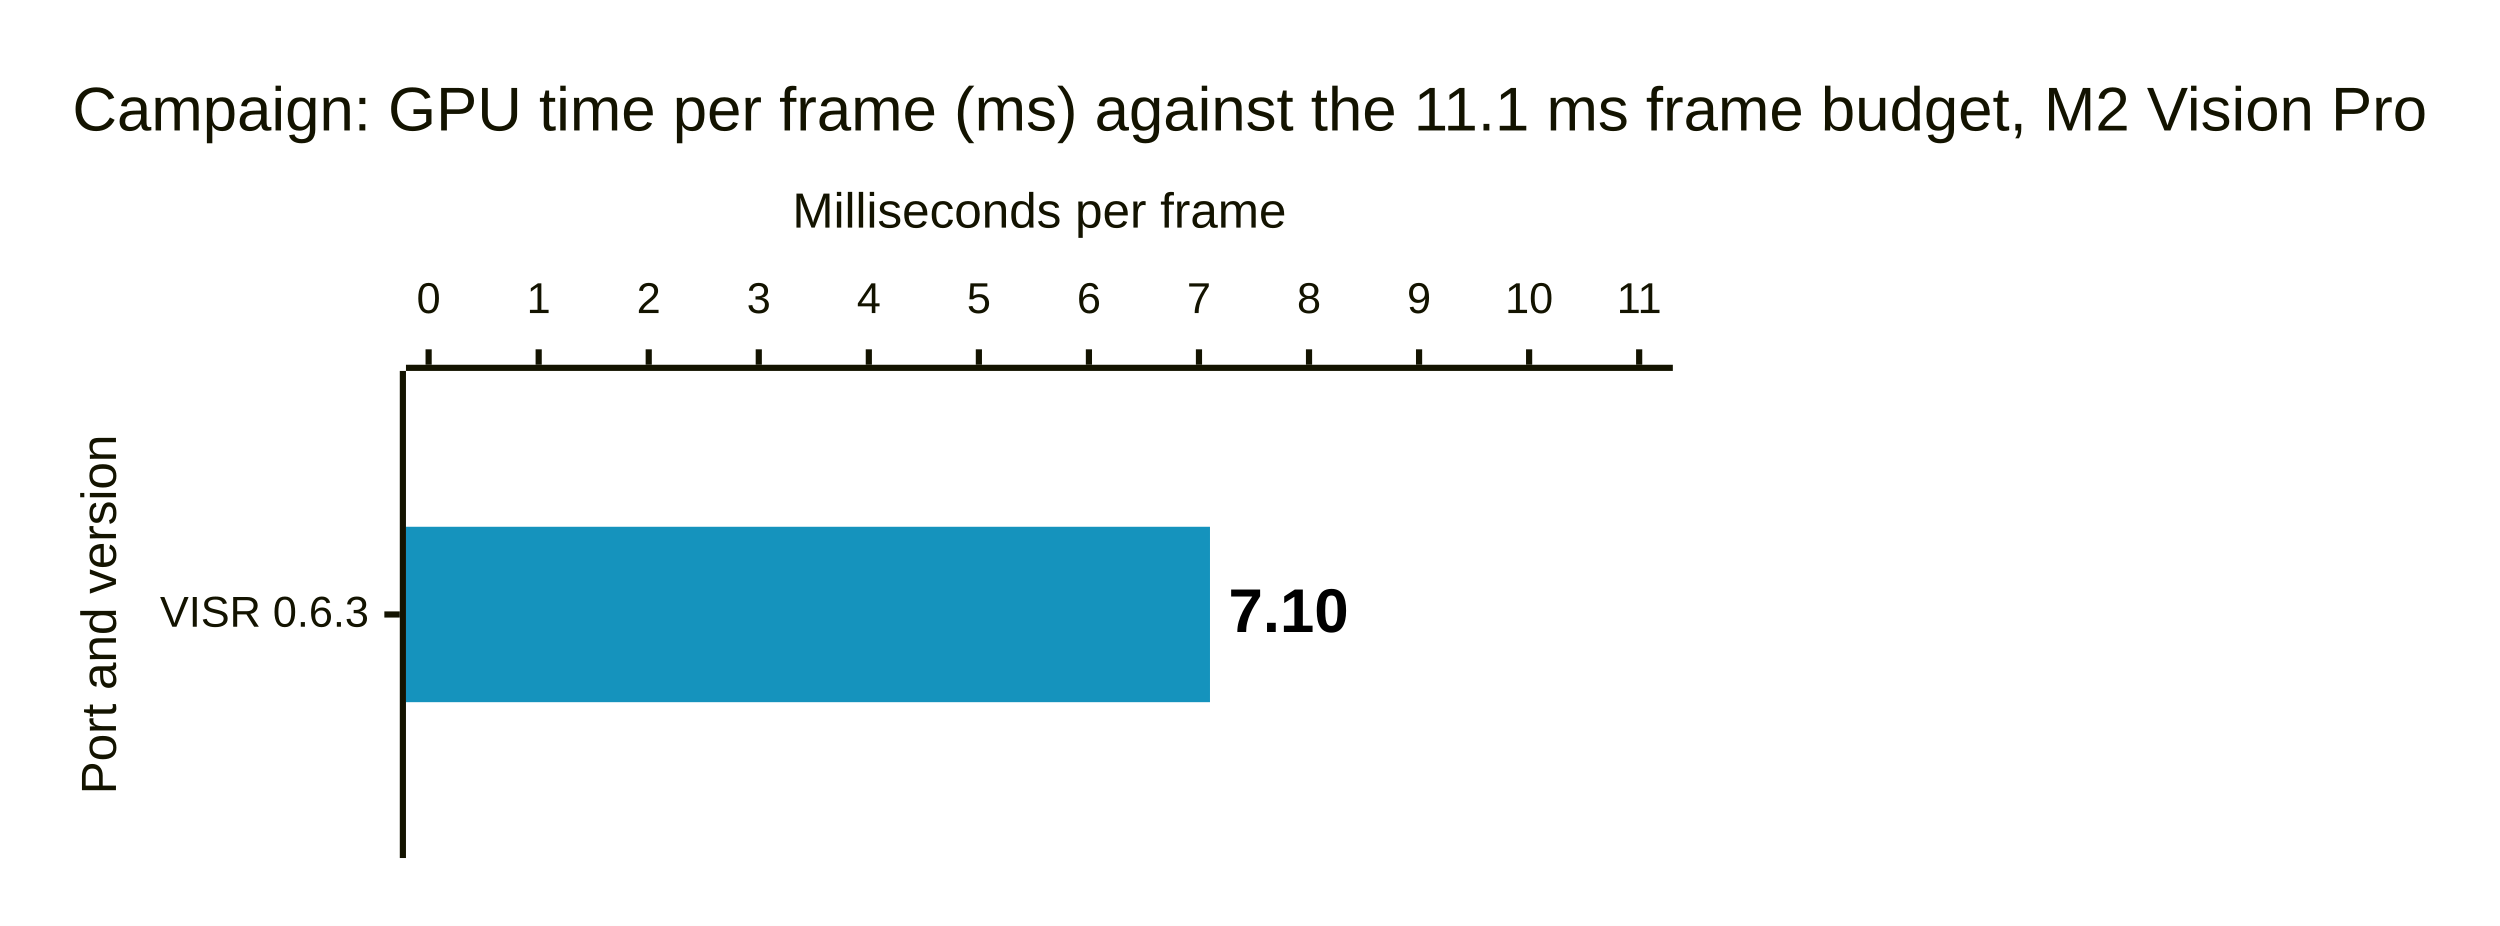
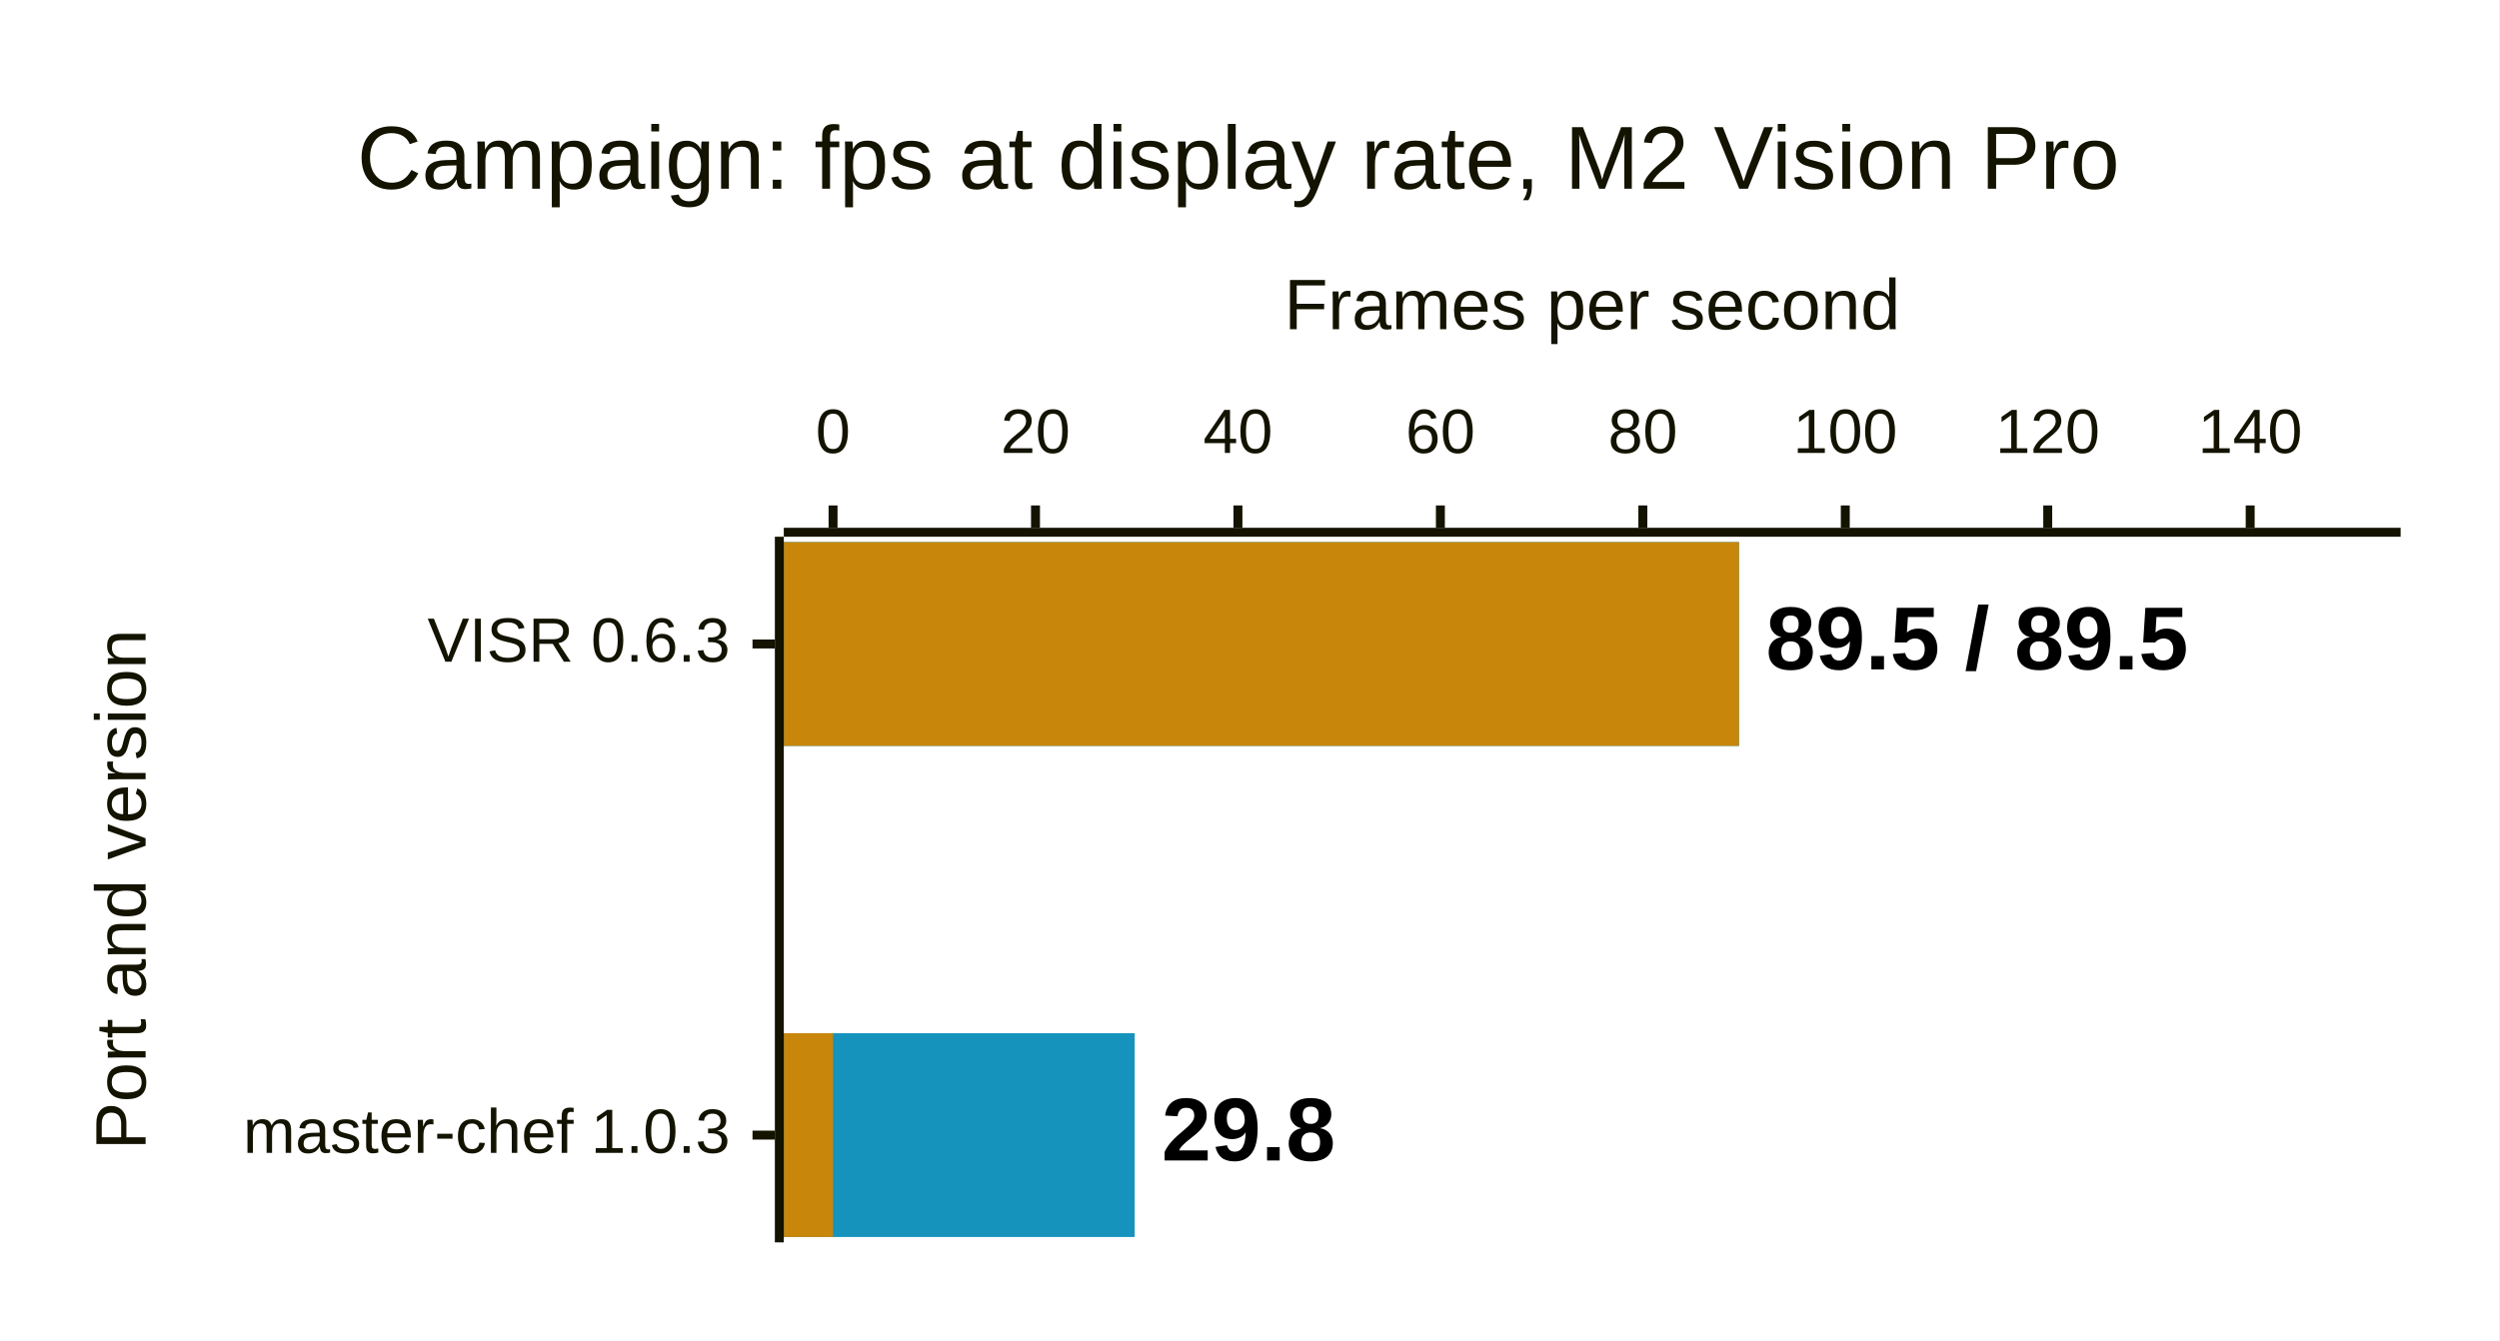
- <svg xmlns="http://www.w3.org/2000/svg" id="static" width="100%" style="max-width: 810px;" viewBox="-22 -15 810 300" role="graphics-document document" aria-roledescription="xychart">
+ <svg xmlns="http://www.w3.org/2000/svg" id="static" width="100%" style="max-width: 559px;" viewBox="-17 -15 559 300" role="graphics-document document" aria-roledescription="xychart">
  <style>#static{font-family:"trebuchet ms",verdana,arial,sans-serif;font-size:16px;fill:#333;}@keyframes edge-animation-frame{from{stroke-dashoffset:0;}}@keyframes dash{to{stroke-dashoffset:0;}}#static .edge-animation-slow{stroke-dasharray:9,5!important;stroke-dashoffset:900;animation:dash 50s linear infinite;stroke-linecap:round;}#static .edge-animation-fast{stroke-dasharray:9,5!important;stroke-dashoffset:900;animation:dash 20s linear infinite;stroke-linecap:round;}#static .error-icon{fill:#552222;}#static .error-text{fill:#552222;stroke:#552222;}#static .edge-thickness-normal{stroke-width:1px;}#static .edge-thickness-thick{stroke-width:3.5px;}#static .edge-pattern-solid{stroke-dasharray:0;}#static .edge-thickness-invisible{stroke-width:0;fill:none;}#static .edge-pattern-dashed{stroke-dasharray:3;}#static .edge-pattern-dotted{stroke-dasharray:2;}#static .marker{fill:#333333;stroke:#333333;}#static .marker.cross{stroke:#333333;}#static svg{font-family:"trebuchet ms",verdana,arial,sans-serif;font-size:16px;}#static p{margin:0;}#static :root{--mermaid-font-family:"trebuchet ms",verdana,arial,sans-serif;}</style>
  <g />
  <g class="main">
-     <rect width="810" height="300" class="background" fill="white" x="-22" y="-15" />
+     <rect width="559" height="300" class="background" fill="white" x="-17" y="-15" />
    <g class="chart-title">
-       <text x="0" y="0" fill="#131300" font-size="20" dominant-baseline="middle" text-anchor="middle" transform="translate(382.9141, 21.58984) rotate(0)">Campaign: GPU time per frame (ms) against the 11.1 ms frame budget, M2 Vision Pro</text>
+       <text x="0" y="0" fill="#131300" font-size="20" dominant-baseline="middle" text-anchor="middle" transform="translate(260, 21.55078) rotate(0)">Campaign: fps at display rate, M2 Vision Pro</text>
    </g>
    <g class="plot">
      <g class="bar-plot-0">
-         <rect x="109.531" y="155.675" width="260.501" height="56.829" fill="#1593bd" stroke="#1593bd" stroke-width="0" />
+         <rect x="158.328" y="106.302" width="213.668" height="45.6" fill="#1593bd" stroke="#1593bd" stroke-width="0" />
+         <rect x="158.328" y="216.2" width="78.491" height="45.6" fill="#1593bd" stroke="#1593bd" stroke-width="0" />
      </g>
-       <text x="376.032" y="184.09" dominant-baseline="middle" fill="currentColor" font-size="20" font-weight="600" class="bar-value">7.10</text>
+       <g class="bar-plot-1">
+         <rect x="158.328" y="106.302" width="213.668" height="45.6" fill="#c8870a" stroke="#c8870a" stroke-width="0" />
+         <rect x="158.328" y="216.2" width="11.016" height="45.6" fill="#c8870a" stroke="#c8870a" stroke-width="0" />
+       </g>
+       <text x="377.996" y="129.102" dominant-baseline="middle" fill="currentColor" font-size="20" font-weight="600" class="bar-value">89.5 / 89.5</text>
+       <text x="242.819" y="239" dominant-baseline="middle" fill="currentColor" font-size="20" font-weight="600" class="bar-value">29.8</text>
    </g>
    <g class="left-axis">
      <g class="axisl-line">
-         <path d="M 108.531,105.18 L 108.531,263" fill="none" stroke="#131300" stroke-width="2" />
+         <path d="M 157.328,105.102 L 157.328,263" fill="none" stroke="#131300" stroke-width="2" />
      </g>
      <g class="label">
-         <text x="0" y="0" fill="#131300" font-size="14" dominant-baseline="middle" text-anchor="end" transform="translate(97.53125, 184.0898) rotate(0)">VISR 0.6.3</text>
+         <text x="0" y="0" fill="#131300" font-size="14" dominant-baseline="middle" text-anchor="end" transform="translate(146.3281, 129.1016) rotate(0)">VISR 0.6.3</text>
+         <text x="0" y="0" fill="#131300" font-size="14" dominant-baseline="middle" text-anchor="end" transform="translate(146.3281, 239) rotate(0)">master-chef 1.0.3</text>
      </g>
      <g class="ticks">
-         <path d="M 107.531,184.09 L 102.531,184.09" fill="none" stroke="#131300" stroke-width="2" />
+         <path d="M 156.328,129.102 L 151.328,129.102" fill="none" stroke="#131300" stroke-width="2" />
+         <path d="M 156.328,239 L 151.328,239" fill="none" stroke="#131300" stroke-width="2" />
      </g>
      <g class="title">
-         <text x="0" y="0" fill="#131300" font-size="16" dominant-baseline="text-before-edge" text-anchor="middle" transform="translate(5, 184.0898) rotate(270)">Port and version</text>
+         <text x="0" y="0" fill="#131300" font-size="16" dominant-baseline="text-before-edge" text-anchor="middle" transform="translate(5, 184.0508) rotate(270)">Port and version</text>
      </g>
    </g>
    <g class="top-axis">
      <g class="axis-line">
-         <path d="M 109.531,104.18 L 520,104.18" fill="none" stroke="#131300" stroke-width="2" />
+         <path d="M 158.328,104.102 L 520,104.102" fill="none" stroke="#131300" stroke-width="2" />
      </g>
      <g class="label">
-         <text x="0" y="0" fill="#131300" font-size="14" dominant-baseline="text-before-edge" text-anchor="middle" transform="translate(116.875, 77.17969) rotate(0)">0</text>
-         <text x="0" y="0" fill="#131300" font-size="14" dominant-baseline="text-before-edge" text-anchor="middle" transform="translate(152.531, 77.17969) rotate(0)">1</text>
-         <text x="0" y="0" fill="#131300" font-size="14" dominant-baseline="text-before-edge" text-anchor="middle" transform="translate(188.1869, 77.17969) rotate(0)">2</text>
-         <text x="0" y="0" fill="#131300" font-size="14" dominant-baseline="text-before-edge" text-anchor="middle" transform="translate(223.8429, 77.17969) rotate(0)">3</text>
-         <text x="0" y="0" fill="#131300" font-size="14" dominant-baseline="text-before-edge" text-anchor="middle" transform="translate(259.4989, 77.17969) rotate(0)">4</text>
-         <text x="0" y="0" fill="#131300" font-size="14" dominant-baseline="text-before-edge" text-anchor="middle" transform="translate(295.1548, 77.17969) rotate(0)">5</text>
-         <text x="0" y="0" fill="#131300" font-size="14" dominant-baseline="text-before-edge" text-anchor="middle" transform="translate(330.8108, 77.17969) rotate(0)">6</text>
-         <text x="0" y="0" fill="#131300" font-size="14" dominant-baseline="text-before-edge" text-anchor="middle" transform="translate(366.4668, 77.17969) rotate(0)">7</text>
-         <text x="0" y="0" fill="#131300" font-size="14" dominant-baseline="text-before-edge" text-anchor="middle" transform="translate(402.1227, 77.17969) rotate(0)">8</text>
-         <text x="0" y="0" fill="#131300" font-size="14" dominant-baseline="text-before-edge" text-anchor="middle" transform="translate(437.7787, 77.17969) rotate(0)">9</text>
-         <text x="0" y="0" fill="#131300" font-size="14" dominant-baseline="text-before-edge" text-anchor="middle" transform="translate(473.4347, 77.17969) rotate(0)">10</text>
-         <text x="0" y="0" fill="#131300" font-size="14" dominant-baseline="text-before-edge" text-anchor="middle" transform="translate(509.0907, 77.17969) rotate(0)">11</text>
+         <text x="0" y="0" fill="#131300" font-size="14" dominant-baseline="text-before-edge" text-anchor="middle" transform="translate(169.3438, 77.10156) rotate(0)">0</text>
+         <text x="0" y="0" fill="#131300" font-size="14" dominant-baseline="text-before-edge" text-anchor="middle" transform="translate(214.6292, 77.10156) rotate(0)">20</text>
+         <text x="0" y="0" fill="#131300" font-size="14" dominant-baseline="text-before-edge" text-anchor="middle" transform="translate(259.9146, 77.10156) rotate(0)">40</text>
+         <text x="0" y="0" fill="#131300" font-size="14" dominant-baseline="text-before-edge" text-anchor="middle" transform="translate(305.2, 77.10156) rotate(0)">60</text>
+         <text x="0" y="0" fill="#131300" font-size="14" dominant-baseline="text-before-edge" text-anchor="middle" transform="translate(350.4854, 77.10156) rotate(0)">80</text>
+         <text x="0" y="0" fill="#131300" font-size="14" dominant-baseline="text-before-edge" text-anchor="middle" transform="translate(395.7708, 77.10156) rotate(0)">100</text>
+         <text x="0" y="0" fill="#131300" font-size="14" dominant-baseline="text-before-edge" text-anchor="middle" transform="translate(441.0563, 77.10156) rotate(0)">120</text>
+         <text x="0" y="0" fill="#131300" font-size="14" dominant-baseline="text-before-edge" text-anchor="middle" transform="translate(486.3417, 77.10156) rotate(0)">140</text>
      </g>
      <g class="ticks">
-         <path d="M 116.875,103.18 L 116.875,98.18" fill="none" stroke="#131300" stroke-width="2" />
-         <path d="M 152.531,103.18 L 152.531,98.18" fill="none" stroke="#131300" stroke-width="2" />
-         <path d="M 188.187,103.18 L 188.187,98.18" fill="none" stroke="#131300" stroke-width="2" />
-         <path d="M 223.843,103.18 L 223.843,98.18" fill="none" stroke="#131300" stroke-width="2" />
-         <path d="M 259.499,103.18 L 259.499,98.18" fill="none" stroke="#131300" stroke-width="2" />
-         <path d="M 295.155,103.18 L 295.155,98.18" fill="none" stroke="#131300" stroke-width="2" />
-         <path d="M 330.811,103.18 L 330.811,98.18" fill="none" stroke="#131300" stroke-width="2" />
-         <path d="M 366.467,103.18 L 366.467,98.18" fill="none" stroke="#131300" stroke-width="2" />
-         <path d="M 402.123,103.18 L 402.123,98.18" fill="none" stroke="#131300" stroke-width="2" />
-         <path d="M 437.779,103.18 L 437.779,98.18" fill="none" stroke="#131300" stroke-width="2" />
-         <path d="M 473.435,103.18 L 473.435,98.18" fill="none" stroke="#131300" stroke-width="2" />
-         <path d="M 509.091,103.18 L 509.091,98.18" fill="none" stroke="#131300" stroke-width="2" />
+         <path d="M 169.344,103.102 L 169.344,98.102" fill="none" stroke="#131300" stroke-width="2" />
+         <path d="M 214.629,103.102 L 214.629,98.102" fill="none" stroke="#131300" stroke-width="2" />
+         <path d="M 259.915,103.102 L 259.915,98.102" fill="none" stroke="#131300" stroke-width="2" />
+         <path d="M 305.2,103.102 L 305.2,98.102" fill="none" stroke="#131300" stroke-width="2" />
+         <path d="M 350.485,103.102 L 350.485,98.102" fill="none" stroke="#131300" stroke-width="2" />
+         <path d="M 395.771,103.102 L 395.771,98.102" fill="none" stroke="#131300" stroke-width="2" />
+         <path d="M 441.056,103.102 L 441.056,98.102" fill="none" stroke="#131300" stroke-width="2" />
+         <path d="M 486.342,103.102 L 486.342,98.102" fill="none" stroke="#131300" stroke-width="2" />
      </g>
      <g class="title">
-         <text x="0" y="0" fill="#131300" font-size="16" dominant-baseline="text-before-edge" text-anchor="middle" transform="translate(314.7656, 48.17969) rotate(0)">Milliseconds per frame</text>
+         <text x="0" y="0" fill="#131300" font-size="16" dominant-baseline="text-before-edge" text-anchor="middle" transform="translate(339.1641, 48.10156) rotate(0)">Frames per second</text>
      </g>
    </g>
  </g>
  <g class="mermaid-tmp-group" />
</svg>
